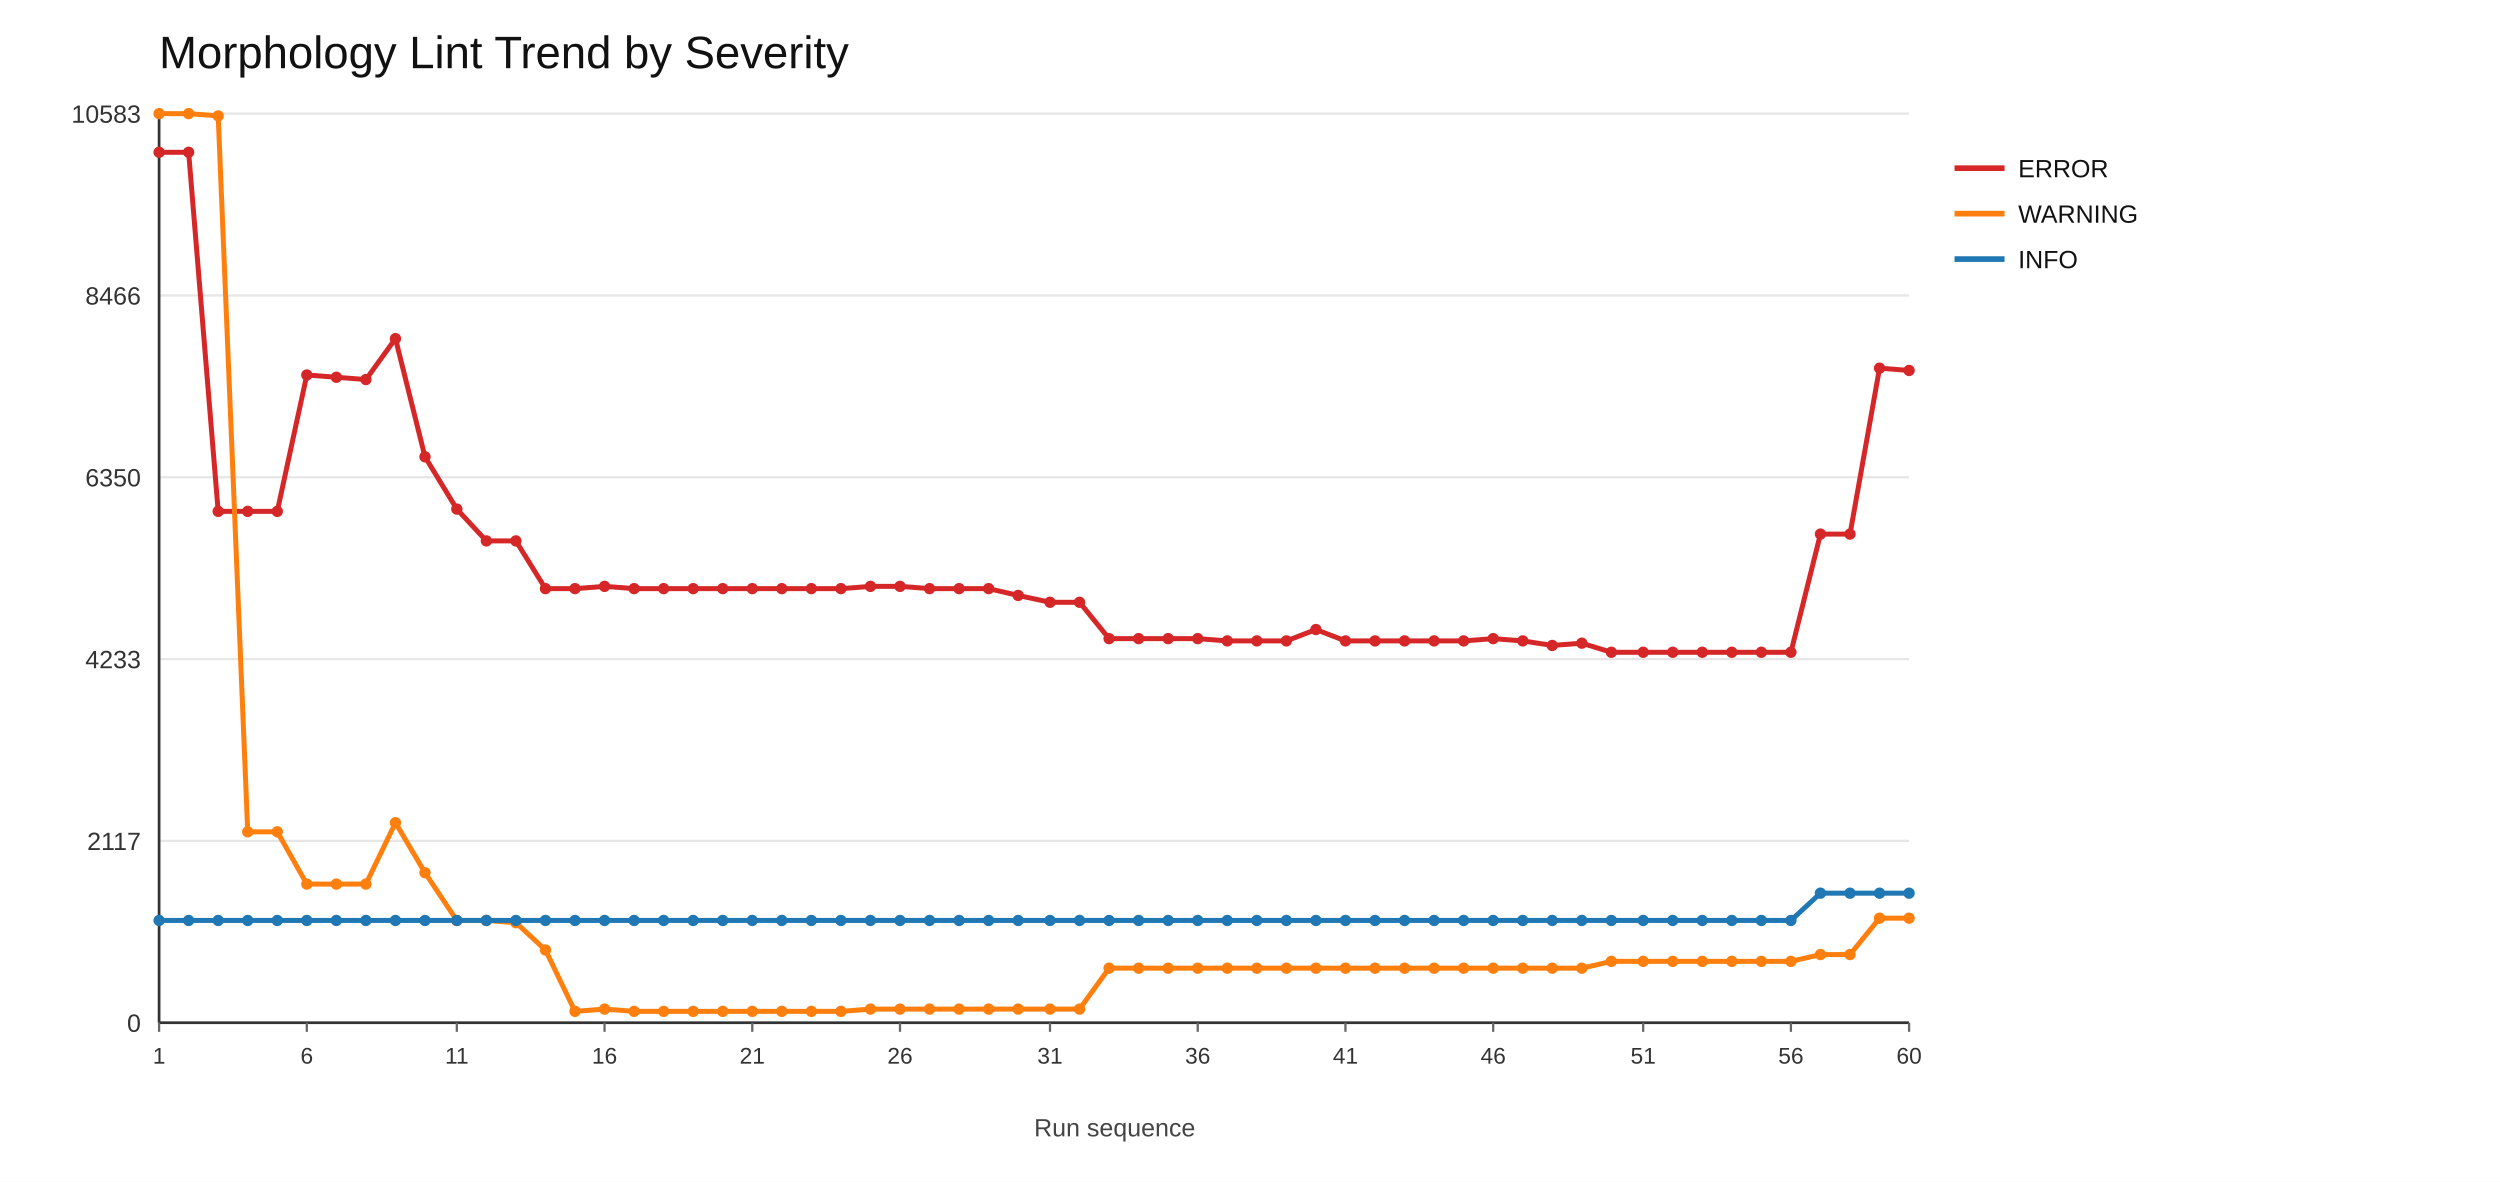
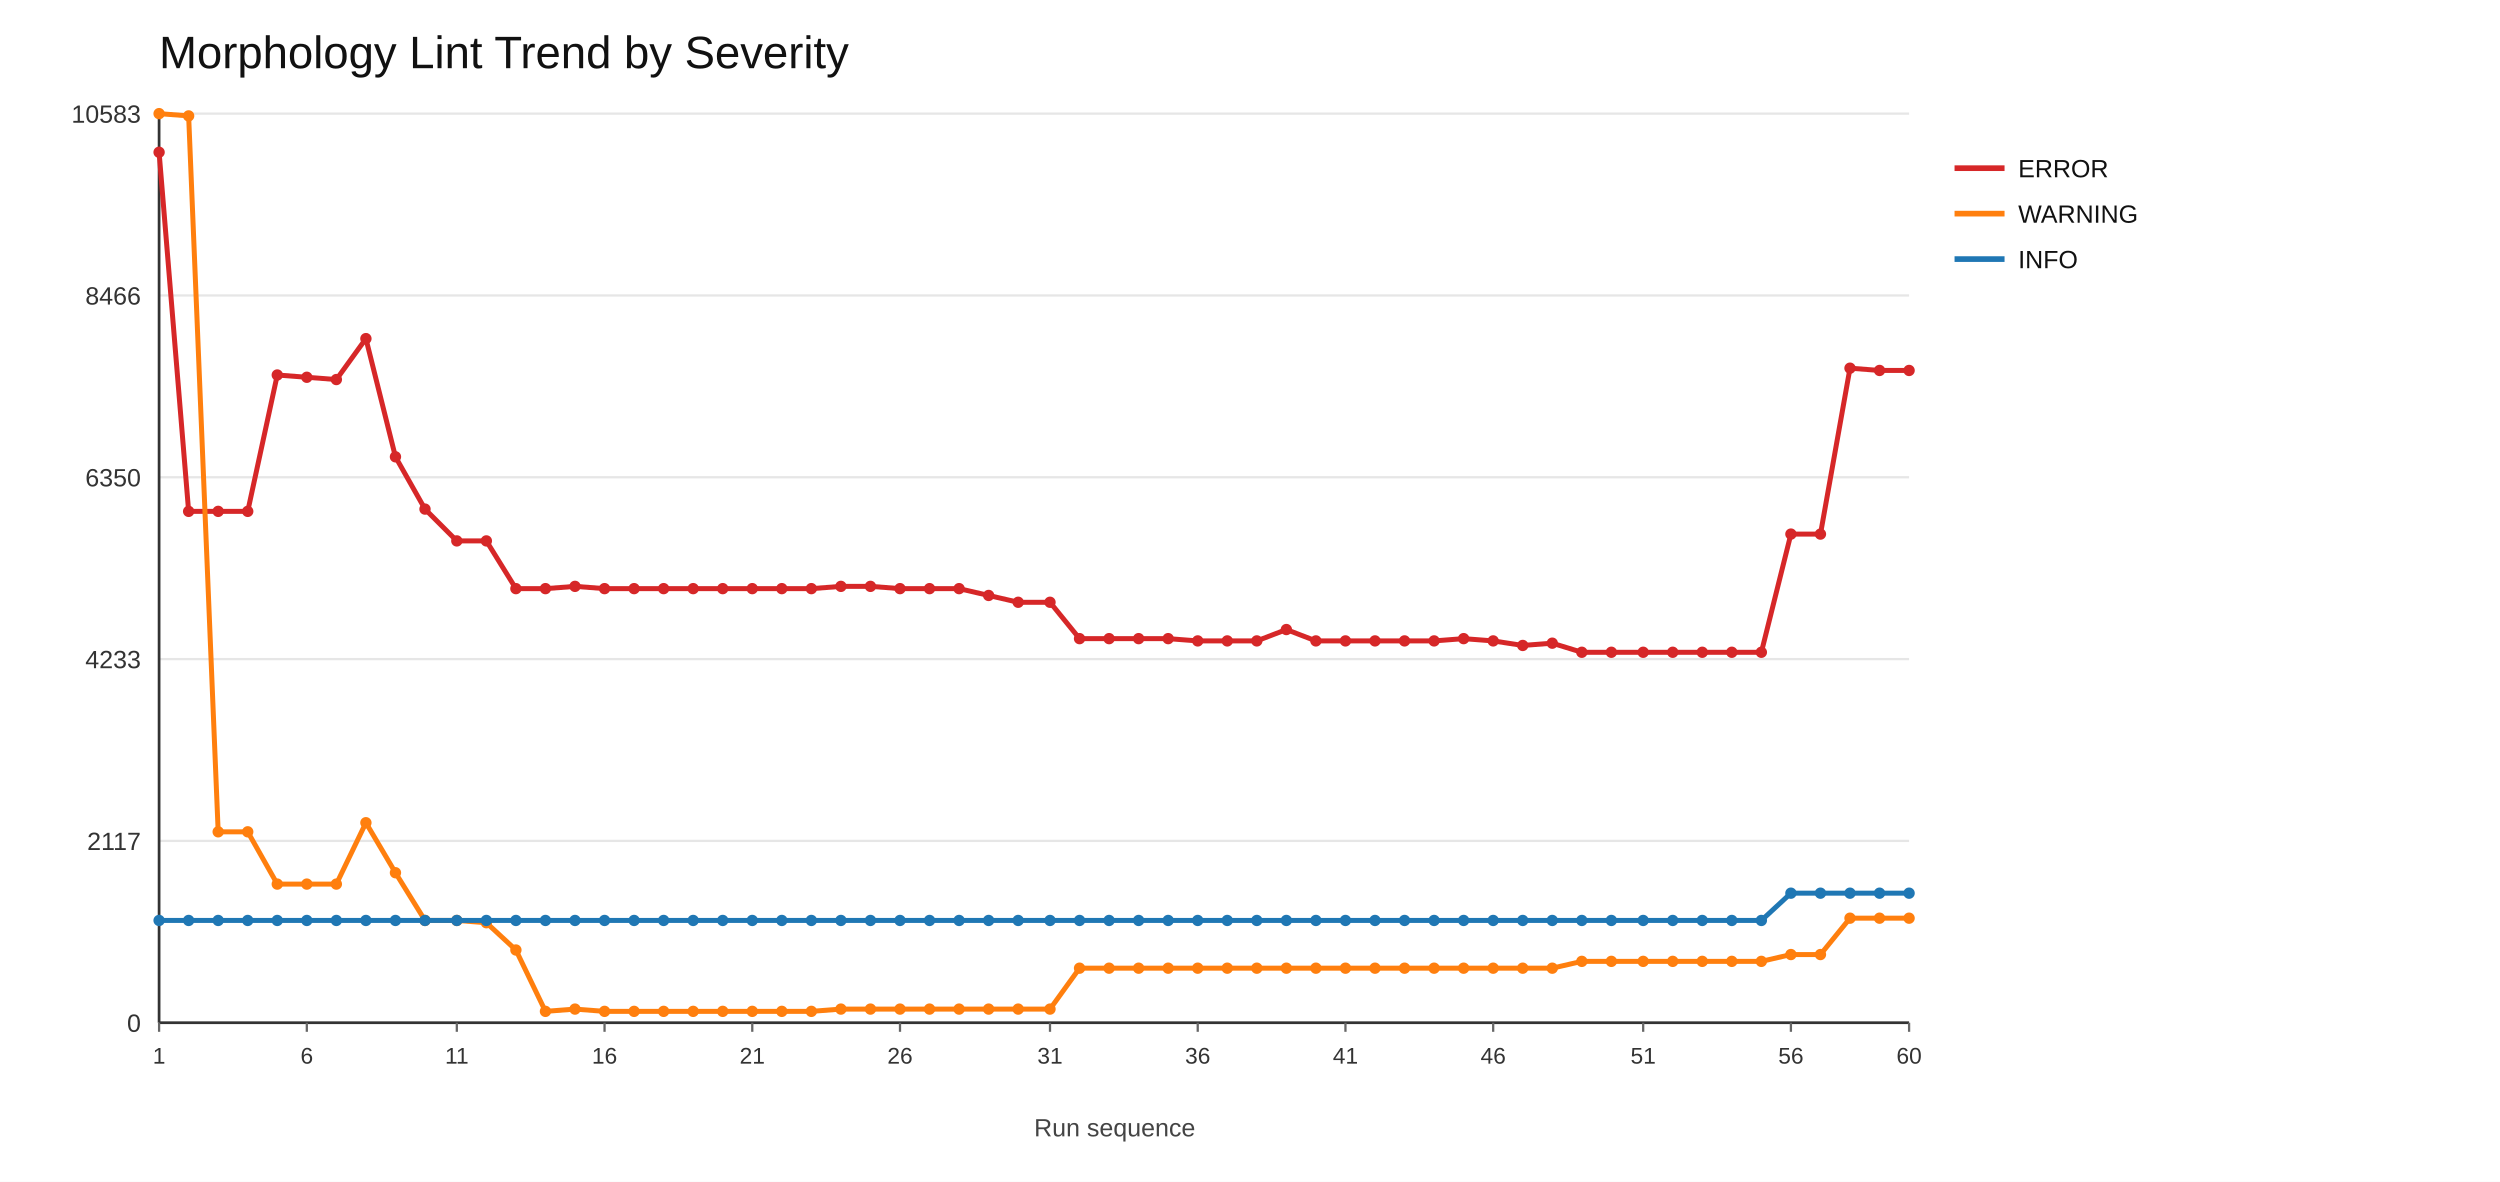
<svg xmlns="http://www.w3.org/2000/svg" width="1100" height="520">
  <rect x="0" y="0" width="1100" height="520" fill="#ffffff" />
  <text x="70" y="30" font-size="20" font-family="Arial" fill="#111">Morphology Lint Trend by Severity</text>
  <line x1="70" y1="450" x2="840" y2="450" stroke="#e6e6e6" stroke-width="1" />
  <text x="62" y="454" font-size="11" font-family="Arial" fill="#333" text-anchor="end">0</text>
  <line x1="70" y1="370" x2="840" y2="370" stroke="#e6e6e6" stroke-width="1" />
  <text x="62" y="374" font-size="11" font-family="Arial" fill="#333" text-anchor="end">2117</text>
  <line x1="70" y1="290" x2="840" y2="290" stroke="#e6e6e6" stroke-width="1" />
  <text x="62" y="294" font-size="11" font-family="Arial" fill="#333" text-anchor="end">4233</text>
  <line x1="70" y1="210" x2="840" y2="210" stroke="#e6e6e6" stroke-width="1" />
  <text x="62" y="214" font-size="11" font-family="Arial" fill="#333" text-anchor="end">6350</text>
  <line x1="70" y1="130" x2="840" y2="130" stroke="#e6e6e6" stroke-width="1" />
  <text x="62" y="134" font-size="11" font-family="Arial" fill="#333" text-anchor="end">8466</text>
  <line x1="70" y1="50" x2="840" y2="50" stroke="#e6e6e6" stroke-width="1" />
  <text x="62" y="54" font-size="11" font-family="Arial" fill="#333" text-anchor="end">10583</text>
  <line x1="70" y1="450" x2="840" y2="450" stroke="#333" stroke-width="1.2" />
  <line x1="70" y1="50" x2="70" y2="450" stroke="#333" stroke-width="1.2" />
  <line x1="70" y1="450" x2="70" y2="454" stroke="#666" stroke-width="1" />
  <text x="70" y="468" font-size="10" font-family="Arial" fill="#333" text-anchor="middle">1</text>
  <line x1="135" y1="450" x2="135" y2="454" stroke="#666" stroke-width="1" />
  <text x="135" y="468" font-size="10" font-family="Arial" fill="#333" text-anchor="middle">6</text>
  <line x1="201" y1="450" x2="201" y2="454" stroke="#666" stroke-width="1" />
  <text x="201" y="468" font-size="10" font-family="Arial" fill="#333" text-anchor="middle">11</text>
  <line x1="266" y1="450" x2="266" y2="454" stroke="#666" stroke-width="1" />
  <text x="266" y="468" font-size="10" font-family="Arial" fill="#333" text-anchor="middle">16</text>
  <line x1="331" y1="450" x2="331" y2="454" stroke="#666" stroke-width="1" />
  <text x="331" y="468" font-size="10" font-family="Arial" fill="#333" text-anchor="middle">21</text>
  <line x1="396" y1="450" x2="396" y2="454" stroke="#666" stroke-width="1" />
  <text x="396" y="468" font-size="10" font-family="Arial" fill="#333" text-anchor="middle">26</text>
  <line x1="462" y1="450" x2="462" y2="454" stroke="#666" stroke-width="1" />
  <text x="462" y="468" font-size="10" font-family="Arial" fill="#333" text-anchor="middle">31</text>
  <line x1="527" y1="450" x2="527" y2="454" stroke="#666" stroke-width="1" />
  <text x="527" y="468" font-size="10" font-family="Arial" fill="#333" text-anchor="middle">36</text>
  <line x1="592" y1="450" x2="592" y2="454" stroke="#666" stroke-width="1" />
  <text x="592" y="468" font-size="10" font-family="Arial" fill="#333" text-anchor="middle">41</text>
  <line x1="657" y1="450" x2="657" y2="454" stroke="#666" stroke-width="1" />
  <text x="657" y="468" font-size="10" font-family="Arial" fill="#333" text-anchor="middle">46</text>
  <line x1="723" y1="450" x2="723" y2="454" stroke="#666" stroke-width="1" />
  <text x="723" y="468" font-size="10" font-family="Arial" fill="#333" text-anchor="middle">51</text>
  <line x1="788" y1="450" x2="788" y2="454" stroke="#666" stroke-width="1" />
  <text x="788" y="468" font-size="10" font-family="Arial" fill="#333" text-anchor="middle">56</text>
  <line x1="840" y1="450" x2="840" y2="454" stroke="#666" stroke-width="1" />
  <text x="840" y="468" font-size="10" font-family="Arial" fill="#333" text-anchor="middle">60</text>
-   <polyline fill="none" stroke="#d62728" stroke-width="2.2" points="70,67 83,67 96,225 109,225 122,225 135,165 148,166 161,167 174,149 187,201 201,224 214,238 227,238 240,259 253,259 266,258 279,259 292,259 305,259 318,259 331,259 344,259 357,259 370,259 383,258 396,258 409,259 422,259 435,259 448,262 462,265 475,265 488,281 501,281 514,281 527,281 540,282 553,282 566,282 579,277 592,282 605,282 618,282 631,282 644,282 657,281 670,282 683,284 696,283 709,287 723,287 736,287 749,287 762,287 775,287 788,287 801,235 814,235 827,162 840,163" />
+   <polyline fill="none" stroke="#d62728" stroke-width="2.2" points="70,67 83,225 96,225 109,225 122,165 135,166 148,167 161,149 174,201 187,224 201,238 214,238 227,259 240,259 253,258 266,259 279,259 292,259 305,259 318,259 331,259 344,259 357,259 370,258 383,258 396,259 409,259 422,259 435,262 448,265 462,265 475,281 488,281 501,281 514,281 527,282 540,282 553,282 566,277 579,282 592,282 605,282 618,282 631,282 644,281 657,282 670,284 683,283 696,287 709,287 723,287 736,287 749,287 762,287 775,287 788,235 801,235 814,162 827,163 840,163" />
  <circle cx="70" cy="67" r="2.5" fill="#d62728" />
-   <circle cx="83" cy="67" r="2.5" fill="#d62728" />
+   <circle cx="83" cy="225" r="2.5" fill="#d62728" />
  <circle cx="96" cy="225" r="2.5" fill="#d62728" />
  <circle cx="109" cy="225" r="2.5" fill="#d62728" />
-   <circle cx="122" cy="225" r="2.5" fill="#d62728" />
-   <circle cx="135" cy="165" r="2.5" fill="#d62728" />
-   <circle cx="148" cy="166" r="2.5" fill="#d62728" />
-   <circle cx="161" cy="167" r="2.5" fill="#d62728" />
-   <circle cx="174" cy="149" r="2.5" fill="#d62728" />
-   <circle cx="187" cy="201" r="2.5" fill="#d62728" />
-   <circle cx="201" cy="224" r="2.5" fill="#d62728" />
+   <circle cx="122" cy="165" r="2.5" fill="#d62728" />
+   <circle cx="135" cy="166" r="2.5" fill="#d62728" />
+   <circle cx="148" cy="167" r="2.5" fill="#d62728" />
+   <circle cx="161" cy="149" r="2.5" fill="#d62728" />
+   <circle cx="174" cy="201" r="2.5" fill="#d62728" />
+   <circle cx="187" cy="224" r="2.5" fill="#d62728" />
+   <circle cx="201" cy="238" r="2.5" fill="#d62728" />
  <circle cx="214" cy="238" r="2.5" fill="#d62728" />
-   <circle cx="227" cy="238" r="2.5" fill="#d62728" />
+   <circle cx="227" cy="259" r="2.5" fill="#d62728" />
  <circle cx="240" cy="259" r="2.5" fill="#d62728" />
-   <circle cx="253" cy="259" r="2.5" fill="#d62728" />
-   <circle cx="266" cy="258" r="2.5" fill="#d62728" />
+   <circle cx="253" cy="258" r="2.5" fill="#d62728" />
+   <circle cx="266" cy="259" r="2.5" fill="#d62728" />
  <circle cx="279" cy="259" r="2.5" fill="#d62728" />
  <circle cx="292" cy="259" r="2.5" fill="#d62728" />
  <circle cx="305" cy="259" r="2.5" fill="#d62728" />
  <circle cx="318" cy="259" r="2.5" fill="#d62728" />
  <circle cx="331" cy="259" r="2.5" fill="#d62728" />
  <circle cx="344" cy="259" r="2.5" fill="#d62728" />
  <circle cx="357" cy="259" r="2.5" fill="#d62728" />
-   <circle cx="370" cy="259" r="2.5" fill="#d62728" />
+   <circle cx="370" cy="258" r="2.5" fill="#d62728" />
  <circle cx="383" cy="258" r="2.5" fill="#d62728" />
-   <circle cx="396" cy="258" r="2.5" fill="#d62728" />
+   <circle cx="396" cy="259" r="2.5" fill="#d62728" />
  <circle cx="409" cy="259" r="2.5" fill="#d62728" />
  <circle cx="422" cy="259" r="2.5" fill="#d62728" />
-   <circle cx="435" cy="259" r="2.5" fill="#d62728" />
-   <circle cx="448" cy="262" r="2.5" fill="#d62728" />
+   <circle cx="435" cy="262" r="2.5" fill="#d62728" />
+   <circle cx="448" cy="265" r="2.5" fill="#d62728" />
  <circle cx="462" cy="265" r="2.5" fill="#d62728" />
-   <circle cx="475" cy="265" r="2.5" fill="#d62728" />
+   <circle cx="475" cy="281" r="2.5" fill="#d62728" />
  <circle cx="488" cy="281" r="2.5" fill="#d62728" />
  <circle cx="501" cy="281" r="2.5" fill="#d62728" />
  <circle cx="514" cy="281" r="2.5" fill="#d62728" />
-   <circle cx="527" cy="281" r="2.5" fill="#d62728" />
+   <circle cx="527" cy="282" r="2.5" fill="#d62728" />
  <circle cx="540" cy="282" r="2.5" fill="#d62728" />
  <circle cx="553" cy="282" r="2.5" fill="#d62728" />
-   <circle cx="566" cy="282" r="2.5" fill="#d62728" />
-   <circle cx="579" cy="277" r="2.5" fill="#d62728" />
+   <circle cx="566" cy="277" r="2.5" fill="#d62728" />
+   <circle cx="579" cy="282" r="2.5" fill="#d62728" />
  <circle cx="592" cy="282" r="2.5" fill="#d62728" />
  <circle cx="605" cy="282" r="2.5" fill="#d62728" />
  <circle cx="618" cy="282" r="2.5" fill="#d62728" />
  <circle cx="631" cy="282" r="2.5" fill="#d62728" />
-   <circle cx="644" cy="282" r="2.5" fill="#d62728" />
-   <circle cx="657" cy="281" r="2.5" fill="#d62728" />
-   <circle cx="670" cy="282" r="2.5" fill="#d62728" />
-   <circle cx="683" cy="284" r="2.5" fill="#d62728" />
-   <circle cx="696" cy="283" r="2.5" fill="#d62728" />
+   <circle cx="644" cy="281" r="2.5" fill="#d62728" />
+   <circle cx="657" cy="282" r="2.5" fill="#d62728" />
+   <circle cx="670" cy="284" r="2.5" fill="#d62728" />
+   <circle cx="683" cy="283" r="2.5" fill="#d62728" />
+   <circle cx="696" cy="287" r="2.5" fill="#d62728" />
  <circle cx="709" cy="287" r="2.5" fill="#d62728" />
  <circle cx="723" cy="287" r="2.5" fill="#d62728" />
  <circle cx="736" cy="287" r="2.5" fill="#d62728" />
  <circle cx="749" cy="287" r="2.5" fill="#d62728" />
  <circle cx="762" cy="287" r="2.5" fill="#d62728" />
  <circle cx="775" cy="287" r="2.5" fill="#d62728" />
-   <circle cx="788" cy="287" r="2.5" fill="#d62728" />
+   <circle cx="788" cy="235" r="2.5" fill="#d62728" />
  <circle cx="801" cy="235" r="2.5" fill="#d62728" />
-   <circle cx="814" cy="235" r="2.5" fill="#d62728" />
-   <circle cx="827" cy="162" r="2.5" fill="#d62728" />
+   <circle cx="814" cy="162" r="2.5" fill="#d62728" />
+   <circle cx="827" cy="163" r="2.5" fill="#d62728" />
  <circle cx="840" cy="163" r="2.5" fill="#d62728" />
  <line x1="860" y1="74" x2="882" y2="74" stroke="#d62728" stroke-width="2.5" />
  <text x="888" y="78" font-size="11" font-family="Arial" fill="#111">ERROR</text>
-   <polyline fill="none" stroke="#ff7f0e" stroke-width="2.2" points="70,50 83,50 96,51 109,366 122,366 135,389 148,389 161,389 174,362 187,384 201,405 214,405 227,406 240,418 253,445 266,444 279,445 292,445 305,445 318,445 331,445 344,445 357,445 370,445 383,444 396,444 409,444 422,444 435,444 448,444 462,444 475,444 488,426 501,426 514,426 527,426 540,426 553,426 566,426 579,426 592,426 605,426 618,426 631,426 644,426 657,426 670,426 683,426 696,426 709,423 723,423 736,423 749,423 762,423 775,423 788,423 801,420 814,420 827,404 840,404" />
+   <polyline fill="none" stroke="#ff7f0e" stroke-width="2.2" points="70,50 83,51 96,366 109,366 122,389 135,389 148,389 161,362 174,384 187,405 201,405 214,406 227,418 240,445 253,444 266,445 279,445 292,445 305,445 318,445 331,445 344,445 357,445 370,444 383,444 396,444 409,444 422,444 435,444 448,444 462,444 475,426 488,426 501,426 514,426 527,426 540,426 553,426 566,426 579,426 592,426 605,426 618,426 631,426 644,426 657,426 670,426 683,426 696,423 709,423 723,423 736,423 749,423 762,423 775,423 788,420 801,420 814,404 827,404 840,404" />
  <circle cx="70" cy="50" r="2.5" fill="#ff7f0e" />
-   <circle cx="83" cy="50" r="2.5" fill="#ff7f0e" />
-   <circle cx="96" cy="51" r="2.5" fill="#ff7f0e" />
+   <circle cx="83" cy="51" r="2.5" fill="#ff7f0e" />
+   <circle cx="96" cy="366" r="2.5" fill="#ff7f0e" />
  <circle cx="109" cy="366" r="2.5" fill="#ff7f0e" />
-   <circle cx="122" cy="366" r="2.5" fill="#ff7f0e" />
+   <circle cx="122" cy="389" r="2.5" fill="#ff7f0e" />
  <circle cx="135" cy="389" r="2.5" fill="#ff7f0e" />
  <circle cx="148" cy="389" r="2.5" fill="#ff7f0e" />
-   <circle cx="161" cy="389" r="2.5" fill="#ff7f0e" />
-   <circle cx="174" cy="362" r="2.5" fill="#ff7f0e" />
-   <circle cx="187" cy="384" r="2.5" fill="#ff7f0e" />
+   <circle cx="161" cy="362" r="2.5" fill="#ff7f0e" />
+   <circle cx="174" cy="384" r="2.5" fill="#ff7f0e" />
+   <circle cx="187" cy="405" r="2.5" fill="#ff7f0e" />
  <circle cx="201" cy="405" r="2.5" fill="#ff7f0e" />
-   <circle cx="214" cy="405" r="2.5" fill="#ff7f0e" />
-   <circle cx="227" cy="406" r="2.5" fill="#ff7f0e" />
-   <circle cx="240" cy="418" r="2.5" fill="#ff7f0e" />
-   <circle cx="253" cy="445" r="2.5" fill="#ff7f0e" />
-   <circle cx="266" cy="444" r="2.5" fill="#ff7f0e" />
+   <circle cx="214" cy="406" r="2.5" fill="#ff7f0e" />
+   <circle cx="227" cy="418" r="2.5" fill="#ff7f0e" />
+   <circle cx="240" cy="445" r="2.5" fill="#ff7f0e" />
+   <circle cx="253" cy="444" r="2.5" fill="#ff7f0e" />
+   <circle cx="266" cy="445" r="2.5" fill="#ff7f0e" />
  <circle cx="279" cy="445" r="2.5" fill="#ff7f0e" />
  <circle cx="292" cy="445" r="2.5" fill="#ff7f0e" />
  <circle cx="305" cy="445" r="2.5" fill="#ff7f0e" />
  <circle cx="318" cy="445" r="2.5" fill="#ff7f0e" />
  <circle cx="331" cy="445" r="2.5" fill="#ff7f0e" />
  <circle cx="344" cy="445" r="2.5" fill="#ff7f0e" />
  <circle cx="357" cy="445" r="2.5" fill="#ff7f0e" />
-   <circle cx="370" cy="445" r="2.5" fill="#ff7f0e" />
+   <circle cx="370" cy="444" r="2.5" fill="#ff7f0e" />
  <circle cx="383" cy="444" r="2.5" fill="#ff7f0e" />
  <circle cx="396" cy="444" r="2.5" fill="#ff7f0e" />
  <circle cx="409" cy="444" r="2.5" fill="#ff7f0e" />
  <circle cx="422" cy="444" r="2.5" fill="#ff7f0e" />
  <circle cx="435" cy="444" r="2.5" fill="#ff7f0e" />
  <circle cx="448" cy="444" r="2.5" fill="#ff7f0e" />
  <circle cx="462" cy="444" r="2.5" fill="#ff7f0e" />
-   <circle cx="475" cy="444" r="2.5" fill="#ff7f0e" />
+   <circle cx="475" cy="426" r="2.5" fill="#ff7f0e" />
  <circle cx="488" cy="426" r="2.5" fill="#ff7f0e" />
  <circle cx="501" cy="426" r="2.5" fill="#ff7f0e" />
  <circle cx="514" cy="426" r="2.5" fill="#ff7f0e" />
  <circle cx="527" cy="426" r="2.5" fill="#ff7f0e" />
  <circle cx="540" cy="426" r="2.5" fill="#ff7f0e" />
  <circle cx="553" cy="426" r="2.5" fill="#ff7f0e" />
  <circle cx="566" cy="426" r="2.5" fill="#ff7f0e" />
  <circle cx="579" cy="426" r="2.5" fill="#ff7f0e" />
  <circle cx="592" cy="426" r="2.5" fill="#ff7f0e" />
  <circle cx="605" cy="426" r="2.5" fill="#ff7f0e" />
  <circle cx="618" cy="426" r="2.5" fill="#ff7f0e" />
  <circle cx="631" cy="426" r="2.5" fill="#ff7f0e" />
  <circle cx="644" cy="426" r="2.5" fill="#ff7f0e" />
  <circle cx="657" cy="426" r="2.5" fill="#ff7f0e" />
  <circle cx="670" cy="426" r="2.5" fill="#ff7f0e" />
  <circle cx="683" cy="426" r="2.5" fill="#ff7f0e" />
-   <circle cx="696" cy="426" r="2.5" fill="#ff7f0e" />
+   <circle cx="696" cy="423" r="2.5" fill="#ff7f0e" />
  <circle cx="709" cy="423" r="2.5" fill="#ff7f0e" />
  <circle cx="723" cy="423" r="2.5" fill="#ff7f0e" />
  <circle cx="736" cy="423" r="2.5" fill="#ff7f0e" />
  <circle cx="749" cy="423" r="2.5" fill="#ff7f0e" />
  <circle cx="762" cy="423" r="2.5" fill="#ff7f0e" />
  <circle cx="775" cy="423" r="2.5" fill="#ff7f0e" />
-   <circle cx="788" cy="423" r="2.5" fill="#ff7f0e" />
+   <circle cx="788" cy="420" r="2.5" fill="#ff7f0e" />
  <circle cx="801" cy="420" r="2.5" fill="#ff7f0e" />
-   <circle cx="814" cy="420" r="2.5" fill="#ff7f0e" />
+   <circle cx="814" cy="404" r="2.5" fill="#ff7f0e" />
  <circle cx="827" cy="404" r="2.5" fill="#ff7f0e" />
  <circle cx="840" cy="404" r="2.5" fill="#ff7f0e" />
  <line x1="860" y1="94" x2="882" y2="94" stroke="#ff7f0e" stroke-width="2.5" />
  <text x="888" y="98" font-size="11" font-family="Arial" fill="#111">WARNING</text>
-   <polyline fill="none" stroke="#1f77b4" stroke-width="2.2" points="70,405 83,405 96,405 109,405 122,405 135,405 148,405 161,405 174,405 187,405 201,405 214,405 227,405 240,405 253,405 266,405 279,405 292,405 305,405 318,405 331,405 344,405 357,405 370,405 383,405 396,405 409,405 422,405 435,405 448,405 462,405 475,405 488,405 501,405 514,405 527,405 540,405 553,405 566,405 579,405 592,405 605,405 618,405 631,405 644,405 657,405 670,405 683,405 696,405 709,405 723,405 736,405 749,405 762,405 775,405 788,405 801,393 814,393 827,393 840,393" />
+   <polyline fill="none" stroke="#1f77b4" stroke-width="2.2" points="70,405 83,405 96,405 109,405 122,405 135,405 148,405 161,405 174,405 187,405 201,405 214,405 227,405 240,405 253,405 266,405 279,405 292,405 305,405 318,405 331,405 344,405 357,405 370,405 383,405 396,405 409,405 422,405 435,405 448,405 462,405 475,405 488,405 501,405 514,405 527,405 540,405 553,405 566,405 579,405 592,405 605,405 618,405 631,405 644,405 657,405 670,405 683,405 696,405 709,405 723,405 736,405 749,405 762,405 775,405 788,393 801,393 814,393 827,393 840,393" />
  <circle cx="70" cy="405" r="2.5" fill="#1f77b4" />
  <circle cx="83" cy="405" r="2.5" fill="#1f77b4" />
  <circle cx="96" cy="405" r="2.5" fill="#1f77b4" />
  <circle cx="109" cy="405" r="2.5" fill="#1f77b4" />
  <circle cx="122" cy="405" r="2.5" fill="#1f77b4" />
  <circle cx="135" cy="405" r="2.5" fill="#1f77b4" />
  <circle cx="148" cy="405" r="2.5" fill="#1f77b4" />
  <circle cx="161" cy="405" r="2.5" fill="#1f77b4" />
  <circle cx="174" cy="405" r="2.5" fill="#1f77b4" />
  <circle cx="187" cy="405" r="2.5" fill="#1f77b4" />
  <circle cx="201" cy="405" r="2.5" fill="#1f77b4" />
  <circle cx="214" cy="405" r="2.5" fill="#1f77b4" />
  <circle cx="227" cy="405" r="2.5" fill="#1f77b4" />
  <circle cx="240" cy="405" r="2.5" fill="#1f77b4" />
  <circle cx="253" cy="405" r="2.5" fill="#1f77b4" />
  <circle cx="266" cy="405" r="2.5" fill="#1f77b4" />
  <circle cx="279" cy="405" r="2.5" fill="#1f77b4" />
  <circle cx="292" cy="405" r="2.5" fill="#1f77b4" />
  <circle cx="305" cy="405" r="2.5" fill="#1f77b4" />
  <circle cx="318" cy="405" r="2.5" fill="#1f77b4" />
  <circle cx="331" cy="405" r="2.5" fill="#1f77b4" />
  <circle cx="344" cy="405" r="2.5" fill="#1f77b4" />
  <circle cx="357" cy="405" r="2.5" fill="#1f77b4" />
  <circle cx="370" cy="405" r="2.5" fill="#1f77b4" />
  <circle cx="383" cy="405" r="2.5" fill="#1f77b4" />
  <circle cx="396" cy="405" r="2.5" fill="#1f77b4" />
  <circle cx="409" cy="405" r="2.5" fill="#1f77b4" />
  <circle cx="422" cy="405" r="2.5" fill="#1f77b4" />
  <circle cx="435" cy="405" r="2.5" fill="#1f77b4" />
  <circle cx="448" cy="405" r="2.5" fill="#1f77b4" />
  <circle cx="462" cy="405" r="2.5" fill="#1f77b4" />
  <circle cx="475" cy="405" r="2.5" fill="#1f77b4" />
  <circle cx="488" cy="405" r="2.5" fill="#1f77b4" />
  <circle cx="501" cy="405" r="2.5" fill="#1f77b4" />
  <circle cx="514" cy="405" r="2.5" fill="#1f77b4" />
  <circle cx="527" cy="405" r="2.5" fill="#1f77b4" />
  <circle cx="540" cy="405" r="2.5" fill="#1f77b4" />
  <circle cx="553" cy="405" r="2.5" fill="#1f77b4" />
  <circle cx="566" cy="405" r="2.5" fill="#1f77b4" />
  <circle cx="579" cy="405" r="2.5" fill="#1f77b4" />
  <circle cx="592" cy="405" r="2.5" fill="#1f77b4" />
  <circle cx="605" cy="405" r="2.5" fill="#1f77b4" />
  <circle cx="618" cy="405" r="2.5" fill="#1f77b4" />
  <circle cx="631" cy="405" r="2.5" fill="#1f77b4" />
  <circle cx="644" cy="405" r="2.5" fill="#1f77b4" />
  <circle cx="657" cy="405" r="2.5" fill="#1f77b4" />
  <circle cx="670" cy="405" r="2.5" fill="#1f77b4" />
  <circle cx="683" cy="405" r="2.5" fill="#1f77b4" />
  <circle cx="696" cy="405" r="2.5" fill="#1f77b4" />
  <circle cx="709" cy="405" r="2.5" fill="#1f77b4" />
  <circle cx="723" cy="405" r="2.5" fill="#1f77b4" />
  <circle cx="736" cy="405" r="2.5" fill="#1f77b4" />
  <circle cx="749" cy="405" r="2.5" fill="#1f77b4" />
  <circle cx="762" cy="405" r="2.5" fill="#1f77b4" />
  <circle cx="775" cy="405" r="2.5" fill="#1f77b4" />
-   <circle cx="788" cy="405" r="2.5" fill="#1f77b4" />
+   <circle cx="788" cy="393" r="2.5" fill="#1f77b4" />
  <circle cx="801" cy="393" r="2.5" fill="#1f77b4" />
  <circle cx="814" cy="393" r="2.5" fill="#1f77b4" />
  <circle cx="827" cy="393" r="2.5" fill="#1f77b4" />
  <circle cx="840" cy="393" r="2.5" fill="#1f77b4" />
  <line x1="860" y1="114" x2="882" y2="114" stroke="#1f77b4" stroke-width="2.5" />
  <text x="888" y="118" font-size="11" font-family="Arial" fill="#111">INFO</text>
  <text x="455" y="500" font-size="11" font-family="Arial" fill="#444">Run sequence</text>
</svg>
